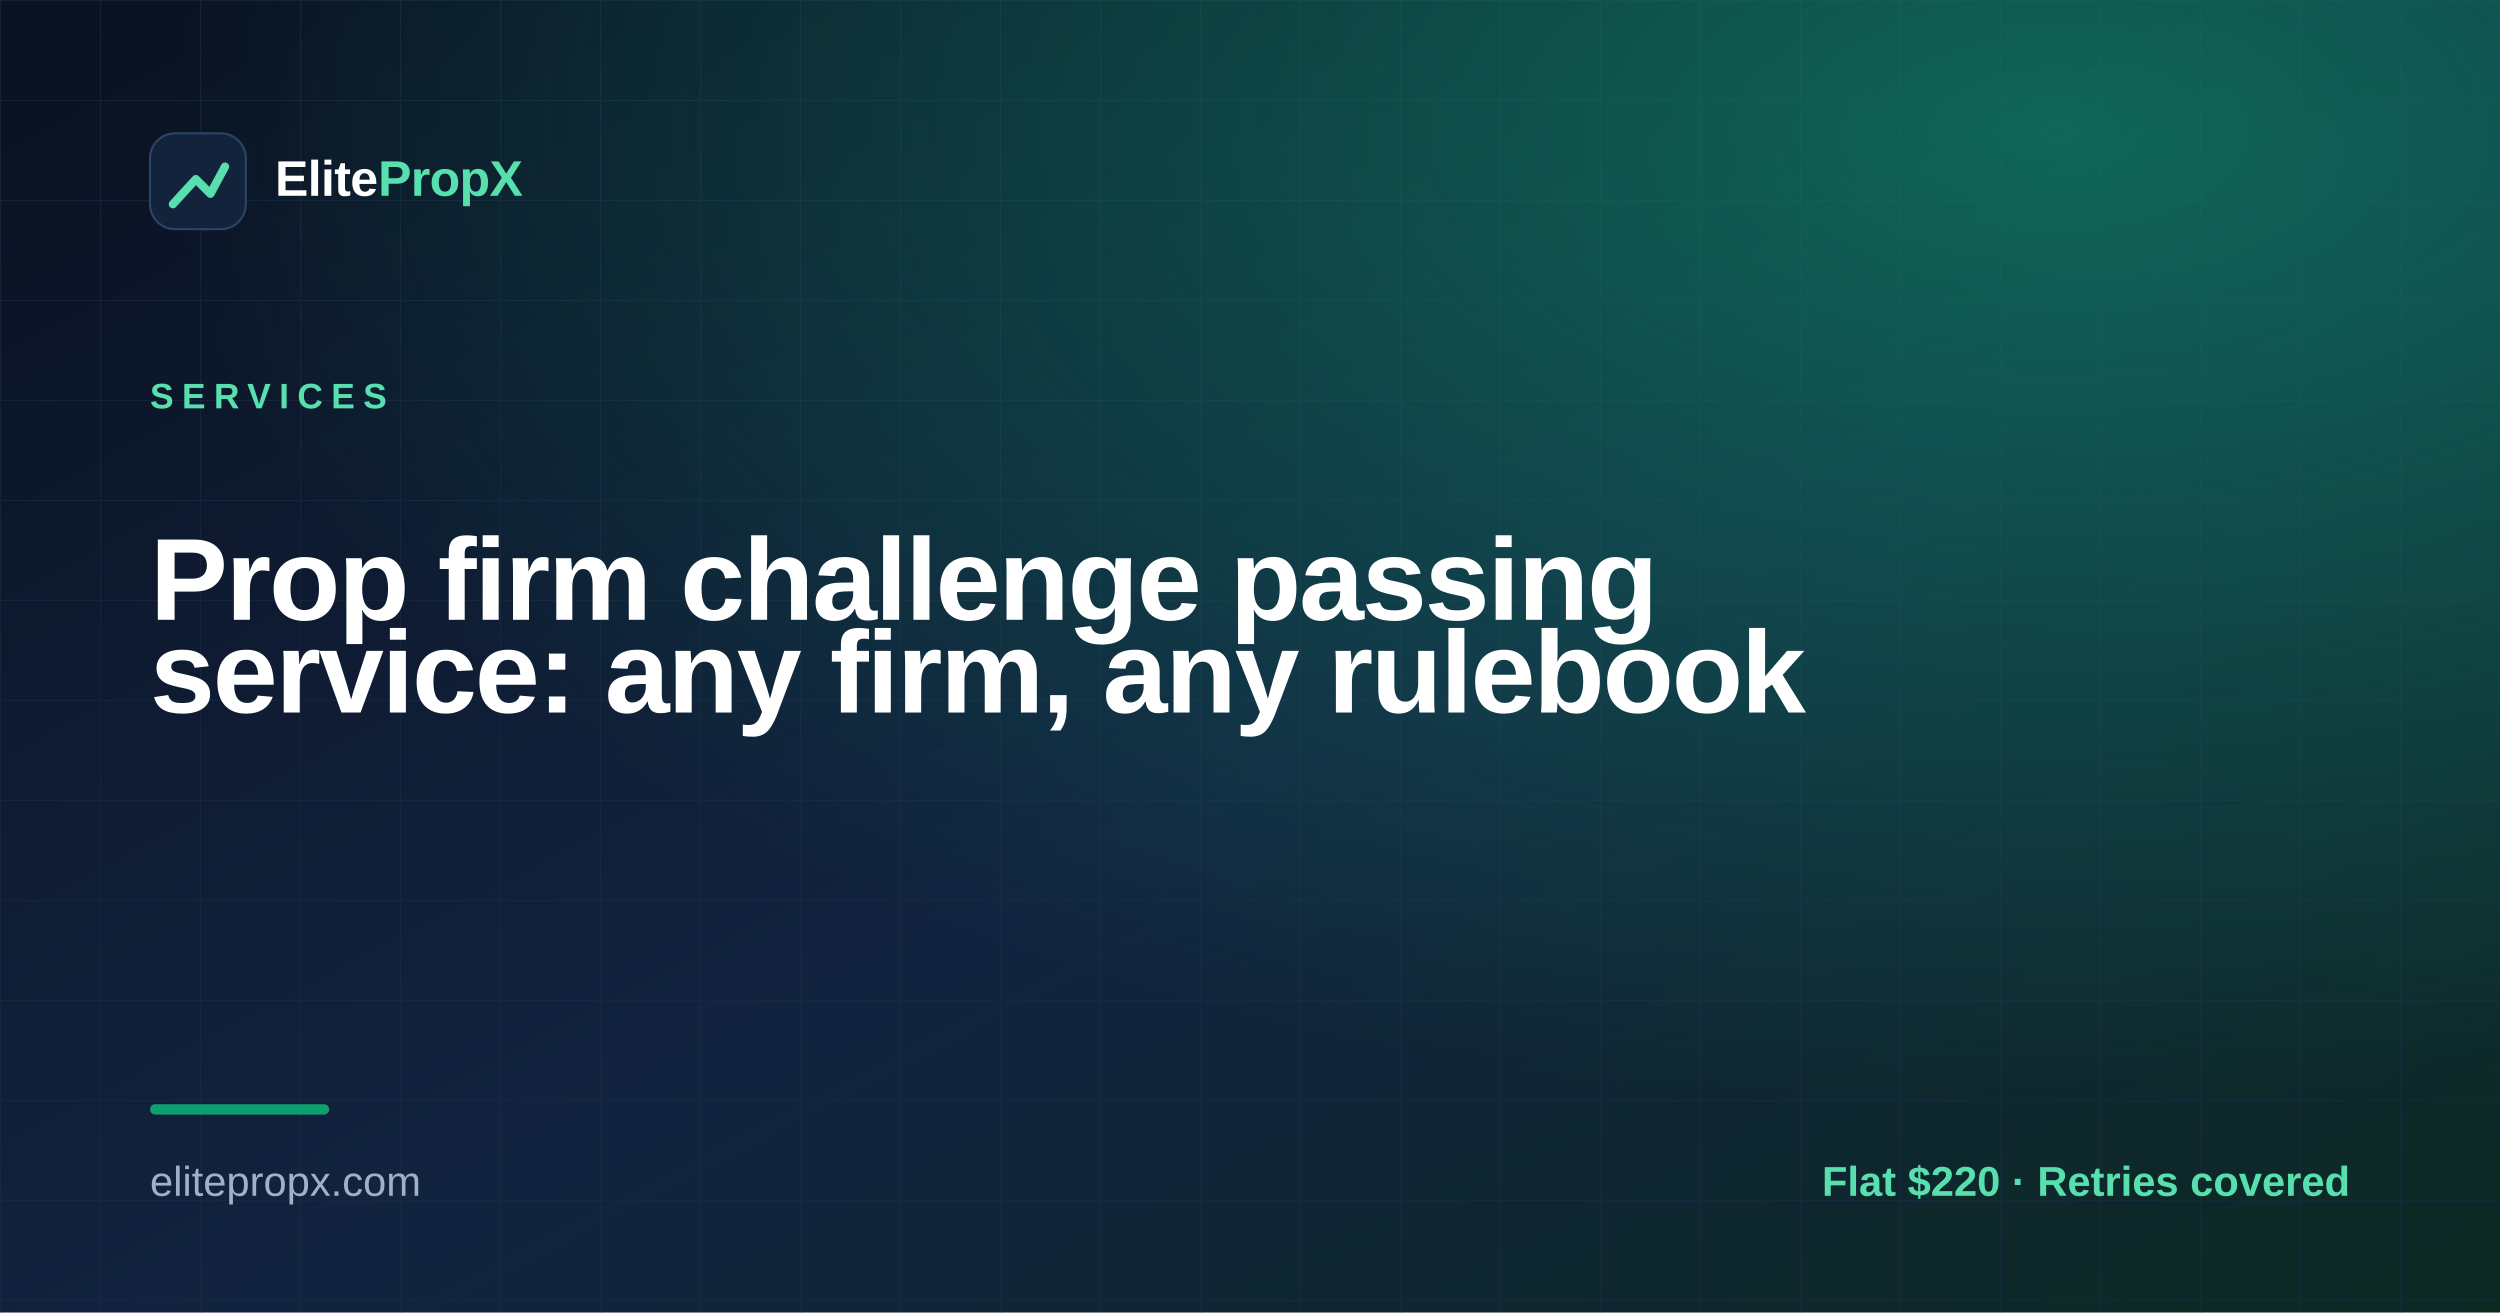
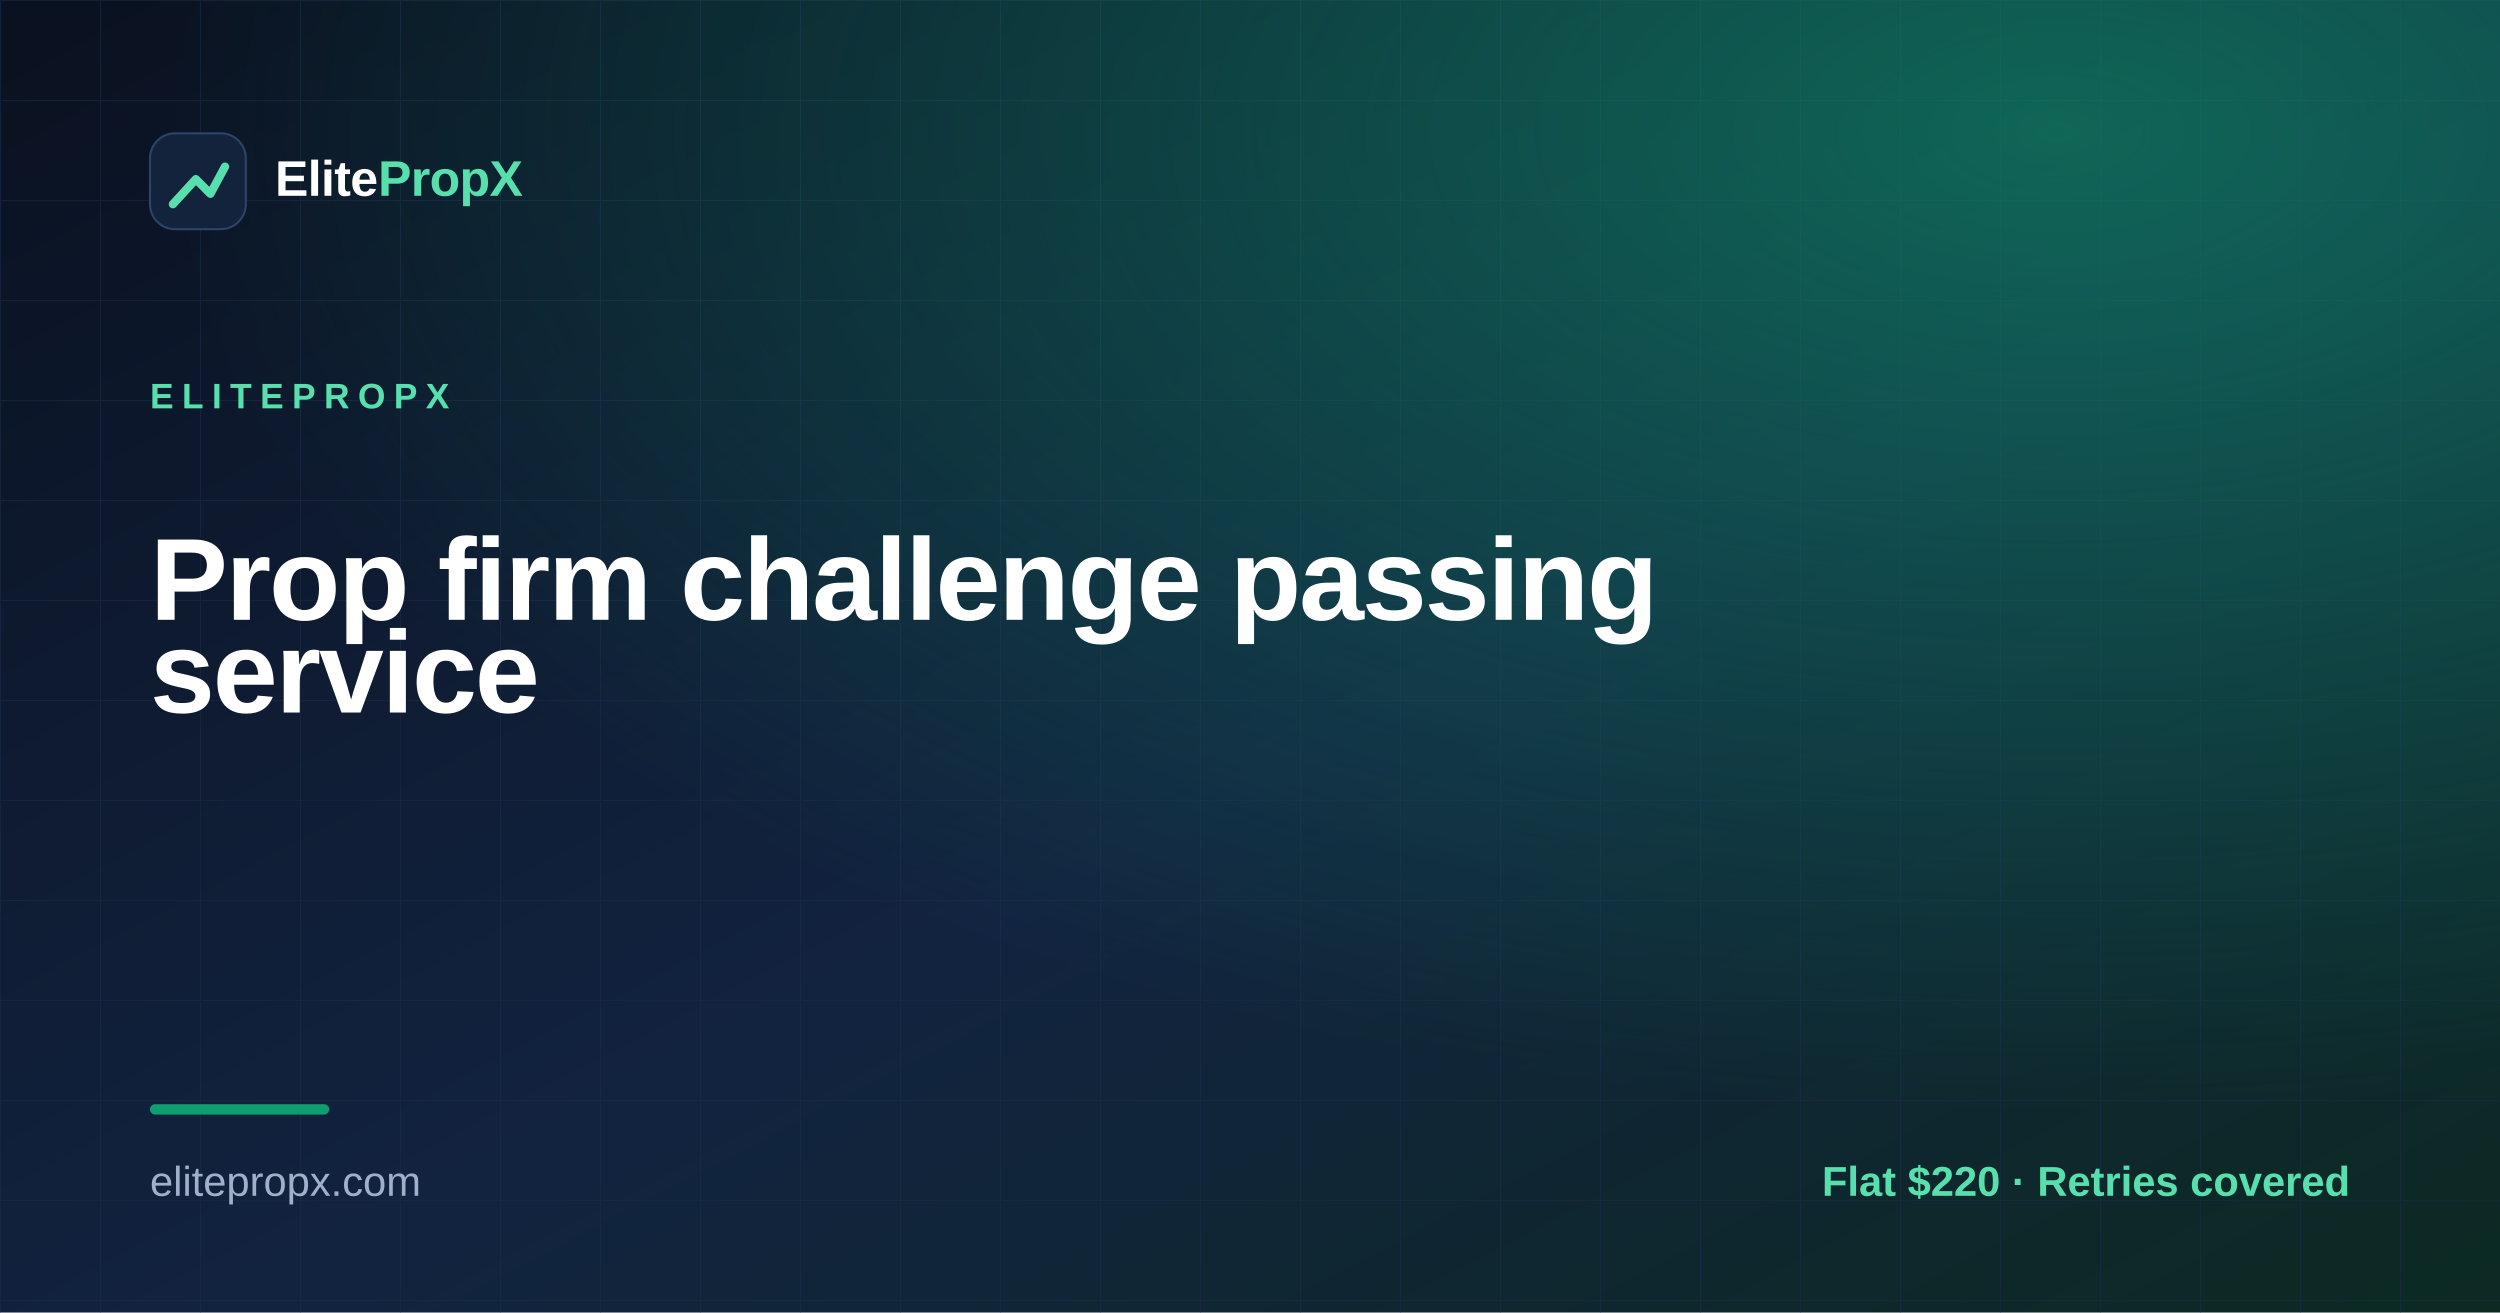
- <svg xmlns="http://www.w3.org/2000/svg" width="1200" height="630" viewBox="0 0 1200 630" role="img" aria-label="Prop firm challenge passing service: any firm, any rulebook" font-family="Arial, Helvetica, 'Segoe UI', sans-serif">
+ <svg xmlns="http://www.w3.org/2000/svg" width="1200" height="630" viewBox="0 0 1200 630" role="img" aria-label="Prop firm challenge passing service" font-family="Arial, Helvetica, 'Segoe UI', sans-serif">
  <defs>
    <linearGradient id="bg" x1="0" y1="0" x2="1" y2="1">
      <stop offset="0" stop-color="#0a1120" />
      <stop offset="0.55" stop-color="#122340" />
      <stop offset="1" stop-color="#0c2a22" />
    </linearGradient>
    <radialGradient id="glow" cx="0.82" cy="0.1" r="0.75">
      <stop offset="0" stop-color="#0e9f6e" stop-opacity="0.55" />
      <stop offset="1" stop-color="#0e9f6e" stop-opacity="0" />
    </radialGradient>
    <pattern id="ogg" width="48" height="48" patternUnits="userSpaceOnUse">
      <path d="M 48 0 L 0 0 0 48" fill="none" stroke="#1b2c47" stroke-width="1" />
    </pattern>
  </defs>
  <rect width="1200" height="630" fill="url(#bg)" />
  <rect width="1200" height="630" fill="url(#ogg)" opacity="0.55" />
  <rect width="1200" height="630" fill="url(#glow)" />
  <g transform="translate(72,64)">
    <rect width="46" height="46" rx="12" fill="#13233c" stroke="#2b4467" />
    <path d="M11 34 L22 22 L29 29 L36 16" fill="none" stroke="#57e0ae" stroke-width="4" stroke-linecap="round" stroke-linejoin="round" />
  </g>
  <text x="132" y="94" font-family="Arial, Helvetica, 'Segoe UI', sans-serif" font-size="24" font-weight="800" fill="#ffffff" letter-spacing="-0.3">Elite<tspan fill="#57e0ae">PropX</tspan>
  </text>
-   <text x="72" y="196" font-family="Arial, Helvetica, 'Segoe UI', sans-serif" font-size="17" font-weight="800" fill="#57e0ae" letter-spacing="4">SERVICES</text>
+   <text x="72" y="196" font-family="Arial, Helvetica, 'Segoe UI', sans-serif" font-size="17" font-weight="800" fill="#57e0ae" letter-spacing="4">ELITEPROPX</text>
  <text x="72" y="297.52" font-family="Arial, Helvetica, 'Segoe UI', sans-serif" font-size="56" font-weight="800" fill="#ffffff" letter-spacing="-1">Prop firm challenge passing</text>
-   <text x="72" y="342" font-family="Arial, Helvetica, 'Segoe UI', sans-serif" font-size="56" font-weight="800" fill="#ffffff" letter-spacing="-1">service: any firm, any rulebook</text>
+   <text x="72" y="342" font-family="Arial, Helvetica, 'Segoe UI', sans-serif" font-size="56" font-weight="800" fill="#ffffff" letter-spacing="-1">service</text>
  <rect x="72" y="530" width="86" height="5" rx="2.5" fill="#0e9f6e" />
  <text x="72" y="574" font-family="Arial, Helvetica, 'Segoe UI', sans-serif" font-size="20" fill="#9fb0c9">elitepropx.com</text>
  <text x="1128" y="574" font-family="Arial, Helvetica, 'Segoe UI', sans-serif" font-size="20" font-weight="700" fill="#57e0ae" text-anchor="end">Flat $220 · Retries covered</text>
</svg>
